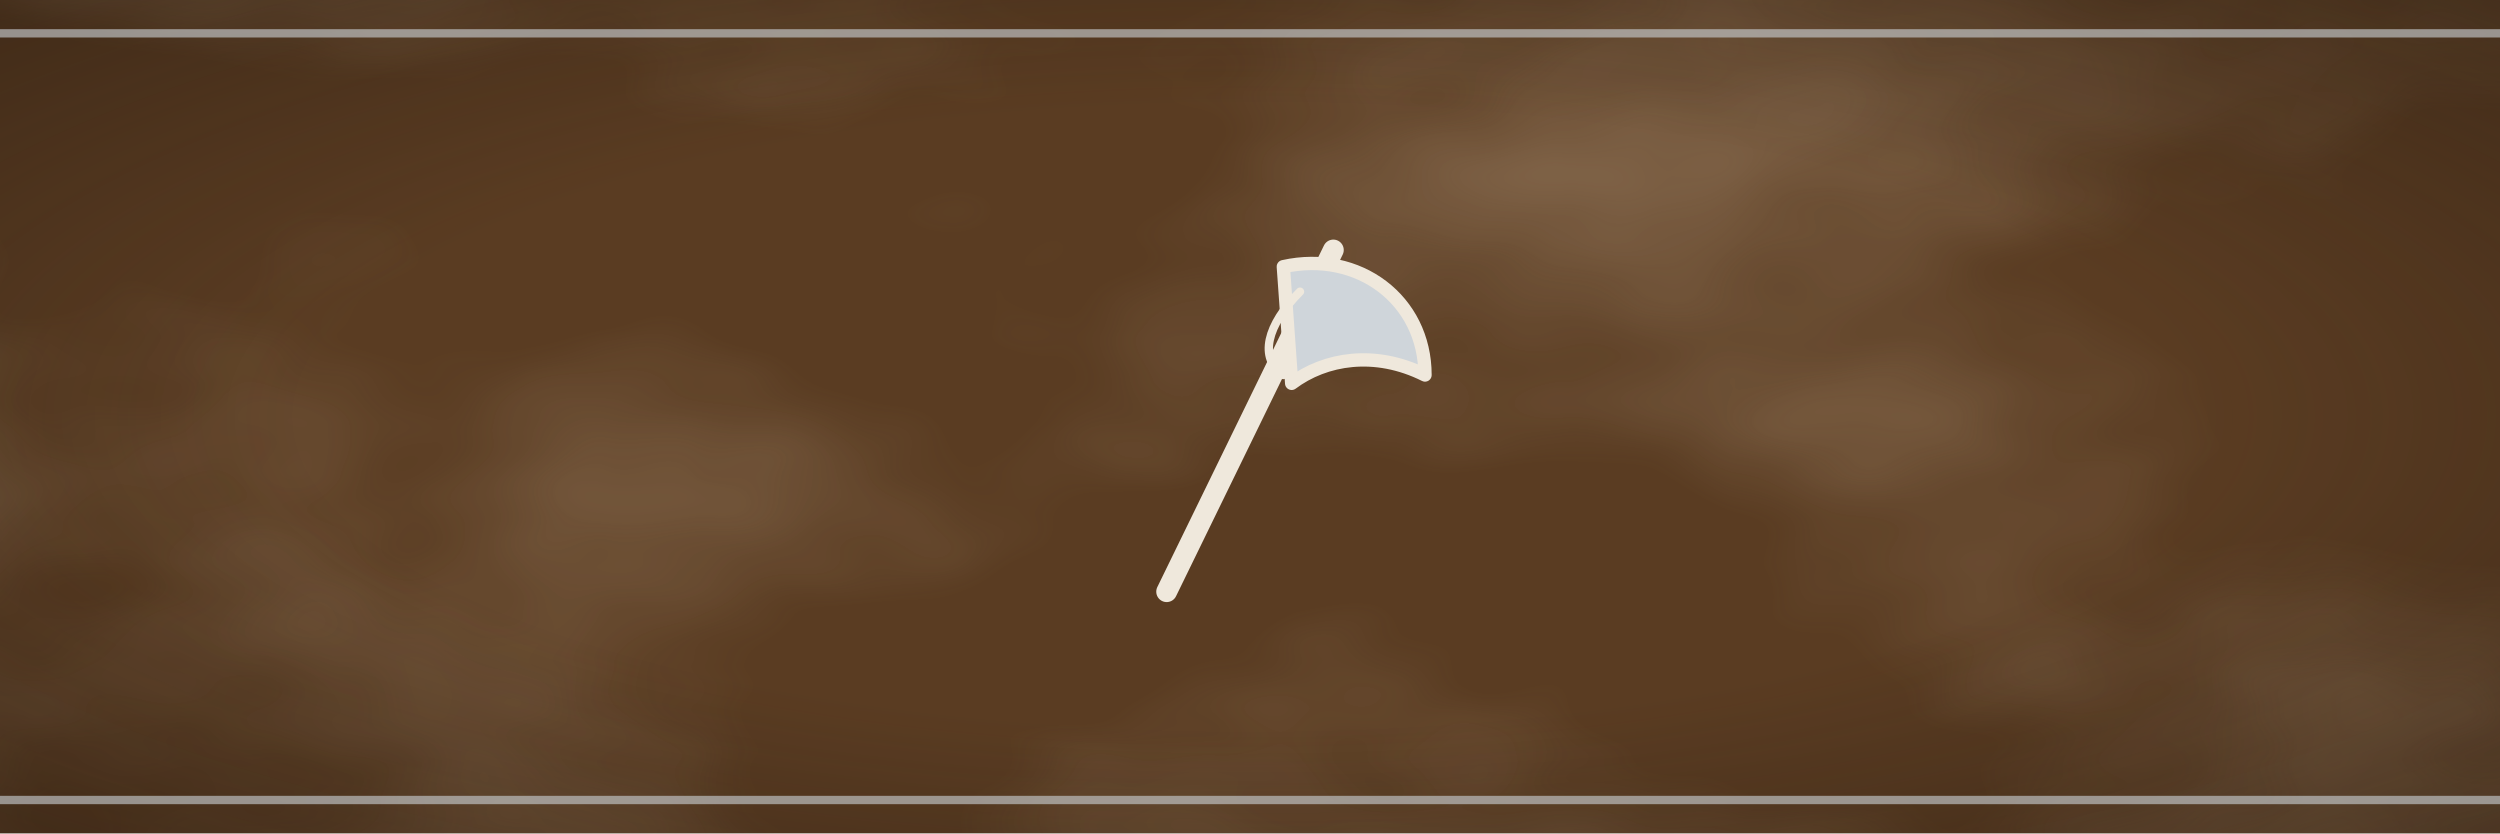
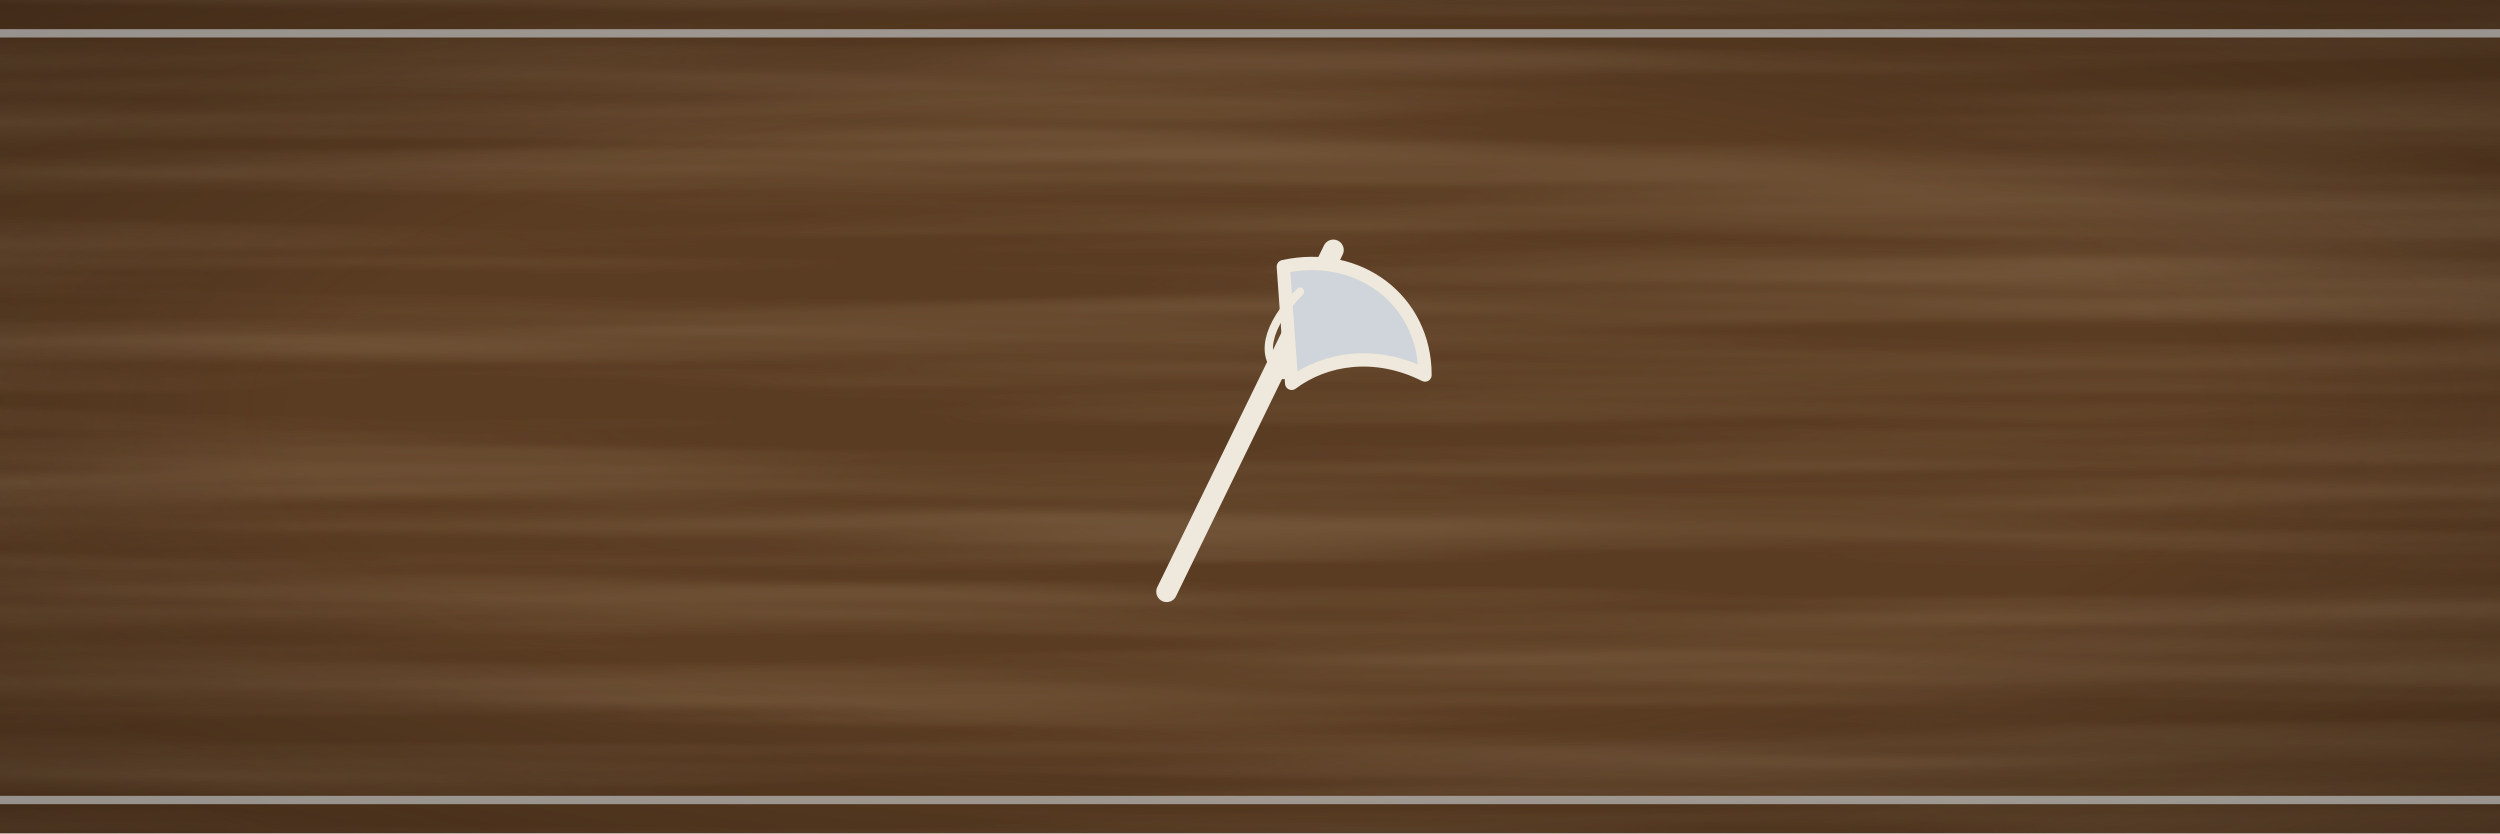
<svg xmlns="http://www.w3.org/2000/svg" viewBox="0 0 600 200" preserveAspectRatio="xMidYMid slice">
  <defs>
    <filter id="m" x="0" y="0" width="100%" height="100%">
-       <feTurbulence type="fractalNoise" baseFrequency=".006 .011" numOctaves="4" seed="14" />
-       <feColorMatrix values="0 0 0 0 .55  0 0 0 0 .40  0 0 0 0 .26  0 0 0 1.25 -.5" />
+       <feTurbulence type="fractalNoise" baseFrequency=".003 .09" numOctaves="3" seed="14" />
+       <feColorMatrix values="0 0 0 0 .30  0 0 0 0 .19  0 0 0 0 .10  0 0 0 1.6 -.55" />
    </filter>
    <radialGradient id="v" cx=".5" cy=".5" r=".75">
      <stop offset=".5" stop-color="#1c120a" stop-opacity="0" />
      <stop offset="1" stop-color="#1c120a" stop-opacity=".45" />
    </radialGradient>
  </defs>
  <rect width="600" height="200" fill="#5a3c22" />
  <rect width="600" height="200" filter="url(#m)" opacity=".55" />
  <rect width="600" height="200" fill="url(#v)" />
  <path d="M0 8H600M0 192H600" stroke="#cfd5da" stroke-width="2" opacity=".6" />
  <g transform="translate(250 50)">
    <path d="M30 92L70 10" fill="none" stroke="#efe8dc" stroke-width="5" stroke-linejoin="round" stroke-linecap="round" />
    <path d="M58 14C76 10 92 22 92 40C80 34 68 36 60 42Z" fill="#cfd5da" stroke="#efe8dc" stroke-width="3.2" stroke-linejoin="round" stroke-linecap="round" />
    <path d="M62 20C54 28 52 36 58 40" fill="none" stroke="#efe8dc" stroke-width="2" stroke-linejoin="round" stroke-linecap="round" />
  </g>
</svg>
